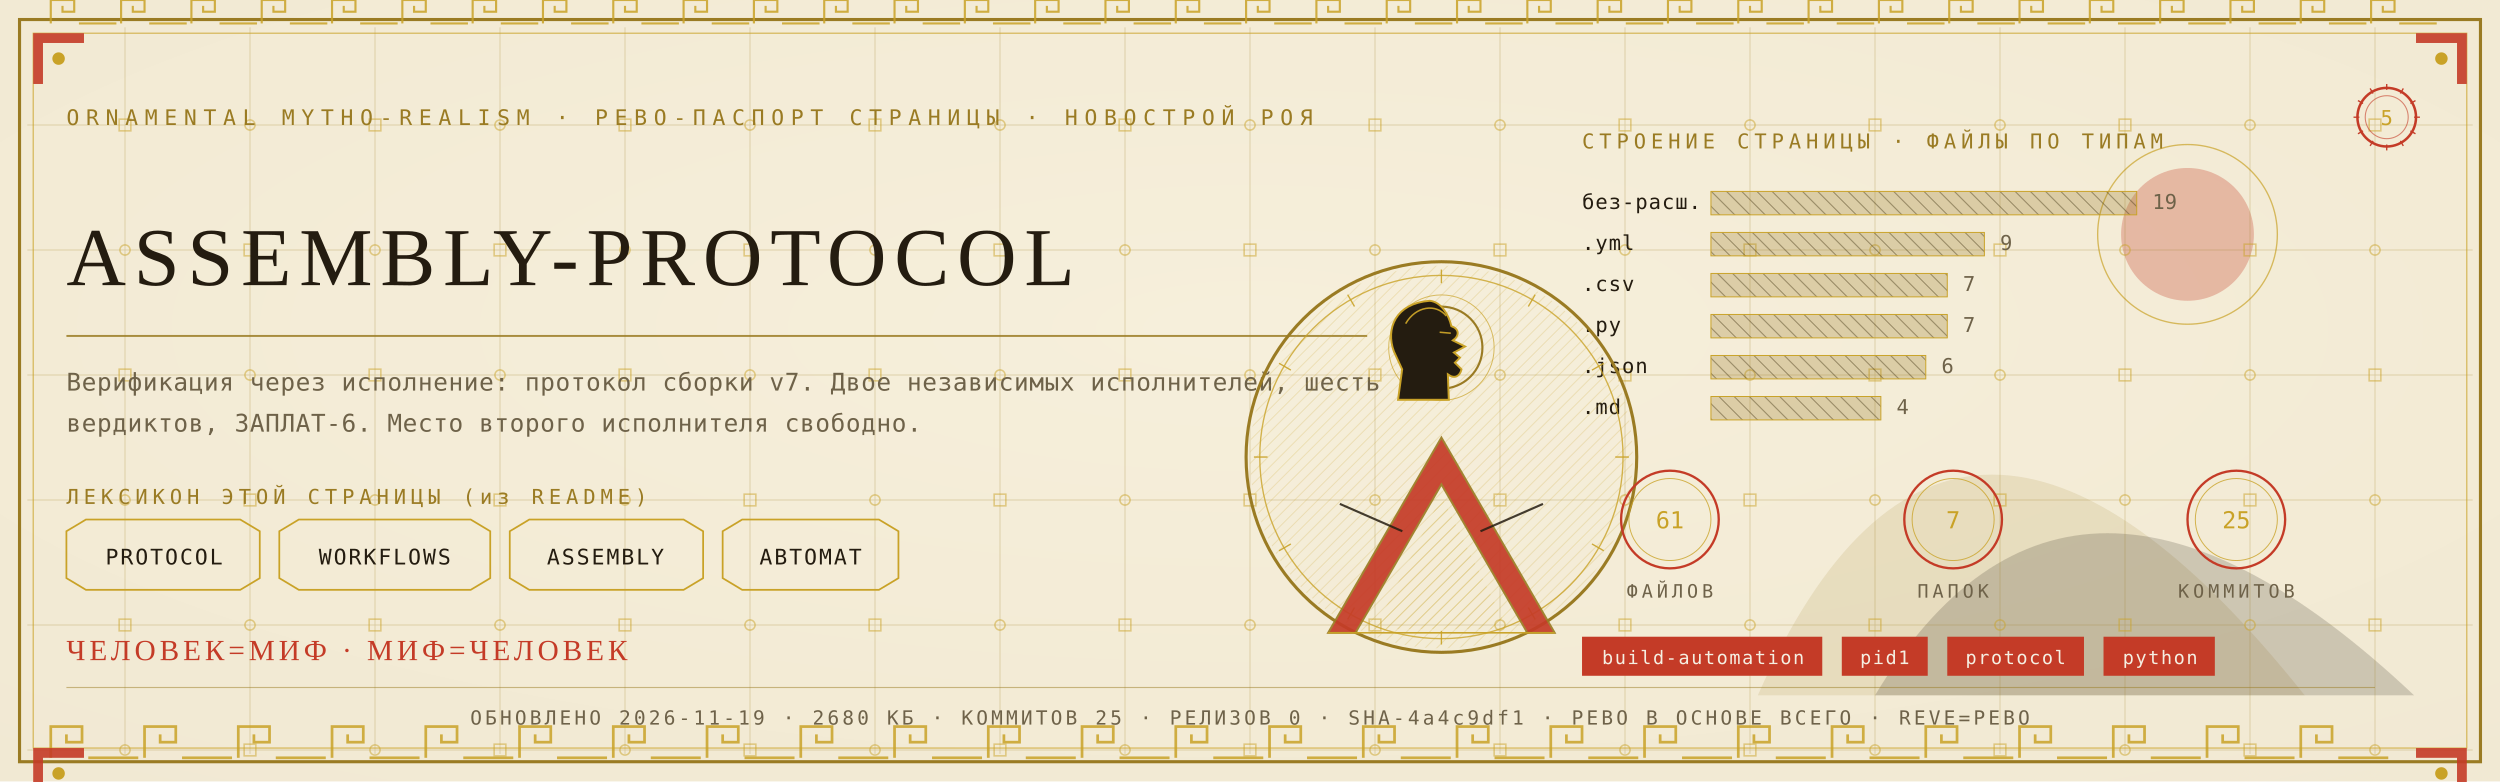
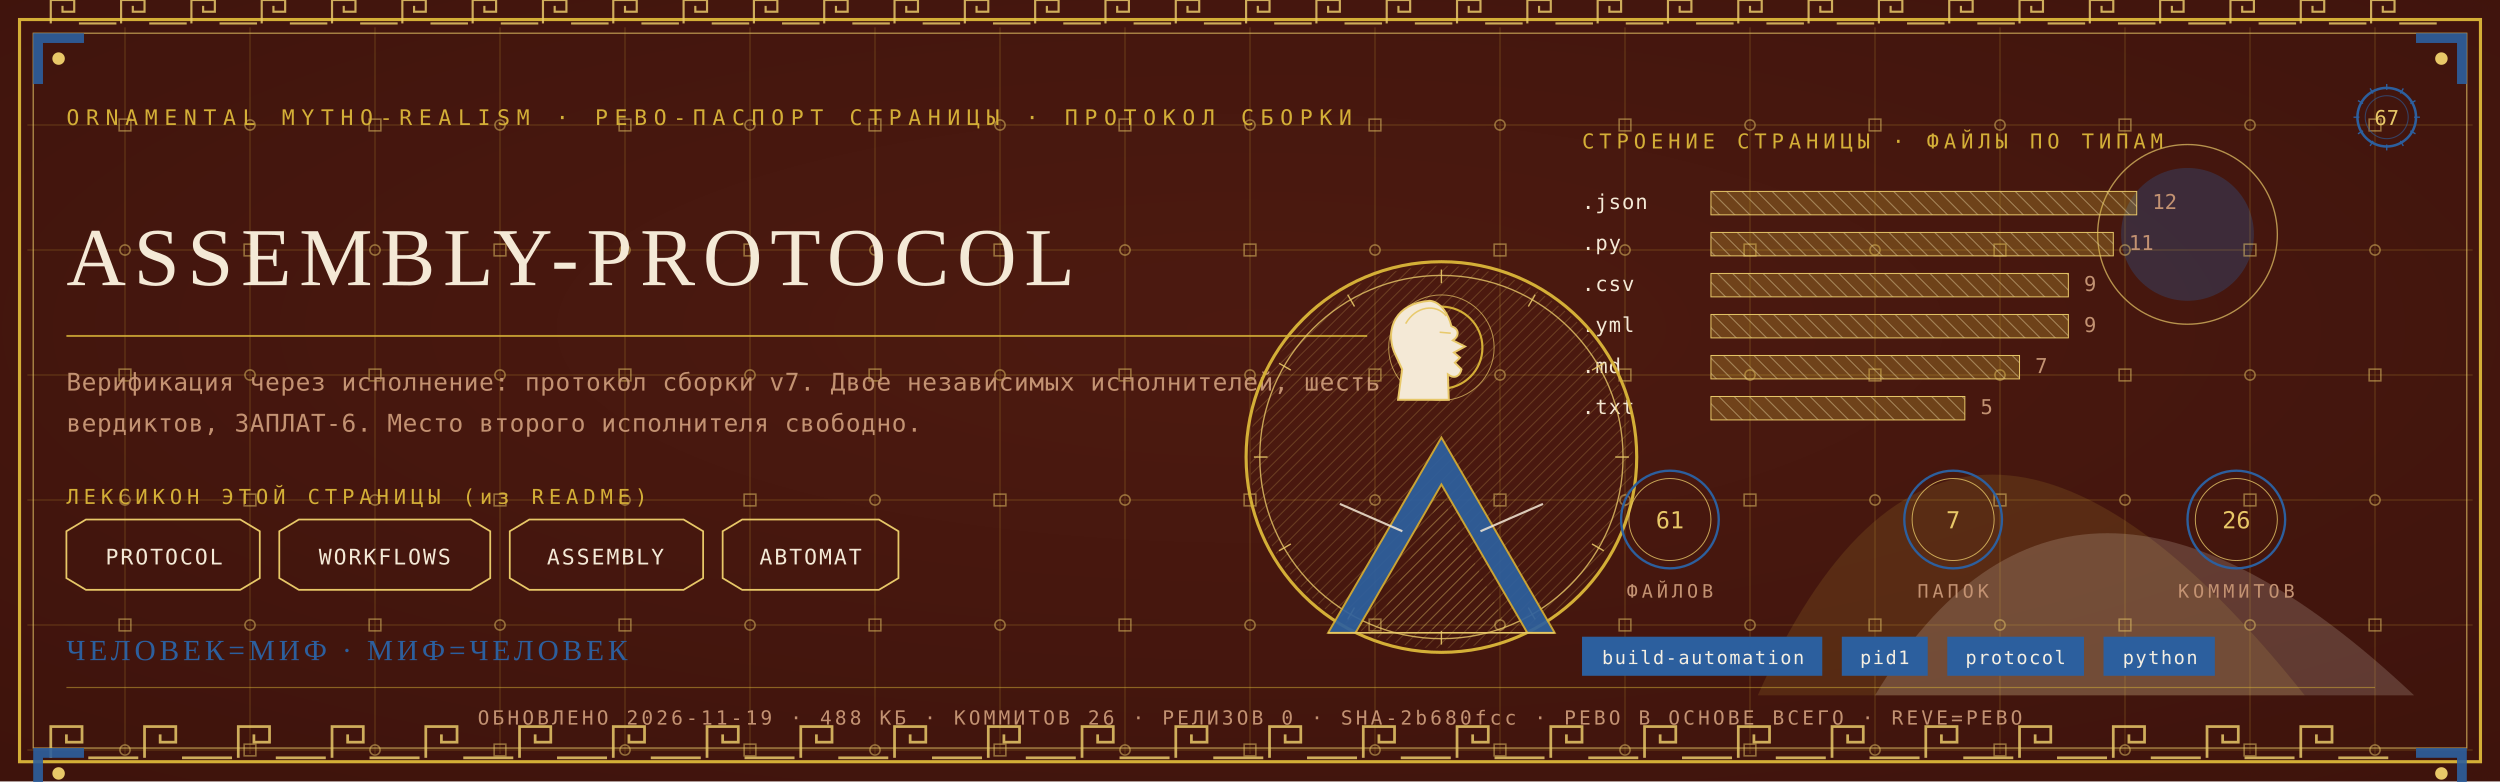
<svg xmlns="http://www.w3.org/2000/svg" viewBox="0 0 1280 400" width="1280" height="400">
  <defs>
-     <radialGradient id="rp5" cx="0.5" cy="0.42" r="1.1">
-       <stop offset="0" stop-color="#F6EFDC" />
-       <stop offset="1" stop-color="#EFE6CF" />
+     <radialGradient id="rp67" cx="0.5" cy="0.42" r="1.1">
+       <stop offset="0" stop-color="#4E1A10" />
+       <stop offset="1" stop-color="#38100A" />
    </radialGradient>
    <pattern id="hatchm" width="4.2" height="4.2" patternUnits="userSpaceOnUse" patternTransform="rotate(45)">
      <rect width="4.2" height="4.2" fill="none" />
-       <line x1="0" y1="0" x2="0" y2="4.2" stroke="#C9A227" stroke-width="0.5" />
+       <line x1="0" y1="0" x2="0" y2="4.2" stroke="#E8C868" stroke-width="0.5" />
    </pattern>
    <pattern id="hatchv" width="5.5" height="5.5" patternUnits="userSpaceOnUse" patternTransform="rotate(-45)">
      <rect width="5.5" height="5.5" fill="none" />
-       <line x1="0" y1="0" x2="0" y2="5.5" stroke="#241C10" stroke-width="0.5" />
+       <line x1="0" y1="0" x2="0" y2="5.5" stroke="#F4E9D6" stroke-width="0.5" />
    </pattern>
  </defs>
-   <rect width="1280" height="400" fill="#EFE6CF" />
-   <rect width="1280" height="400" fill="url(#rp5)" opacity="0.94" />
-   <path d="M 900 356 Q 1000 130 1180 356 Z" fill="#9A7B23" opacity="0.14" />
-   <path d="M 960 356 Q 1060 190 1236 356 Z" fill="#241C10" opacity="0.18" />
-   <circle cx="1120" cy="120" r="34" fill="#C43B27" opacity="0.30" />
-   <circle cx="1120" cy="120" r="46" fill="none" stroke="#C9A227" stroke-width="0.7" opacity="0.7" />
-   <g stroke="#9A7B23" stroke-width="0.45" opacity="0.30">
+   <rect width="1280" height="400" fill="#38100A" />
+   <rect width="1280" height="400" fill="url(#rp67)" opacity="0.94" />
+   <path d="M 900 356 Q 1000 130 1180 356 Z" fill="#D4AF37" opacity="0.14" />
+   <path d="M 960 356 Q 1060 190 1236 356 Z" fill="#F4E9D6" opacity="0.18" />
+   <circle cx="1120" cy="120" r="34" fill="#2C5F9E" opacity="0.30" />
+   <circle cx="1120" cy="120" r="46" fill="none" stroke="#E8C868" stroke-width="0.7" opacity="0.7" />
+   <g stroke="#D4AF37" stroke-width="0.45" opacity="0.30">
    <line x1="64" y1="14" x2="64" y2="386" />
    <line x1="128" y1="14" x2="128" y2="386" />
    <line x1="192" y1="14" x2="192" y2="386" />
    <line x1="256" y1="14" x2="256" y2="386" />
    <line x1="320" y1="14" x2="320" y2="386" />
    <line x1="384" y1="14" x2="384" y2="386" />
    <line x1="448" y1="14" x2="448" y2="386" />
    <line x1="512" y1="14" x2="512" y2="386" />
    <line x1="576" y1="14" x2="576" y2="386" />
    <line x1="640" y1="14" x2="640" y2="386" />
    <line x1="704" y1="14" x2="704" y2="386" />
    <line x1="768" y1="14" x2="768" y2="386" />
    <line x1="832" y1="14" x2="832" y2="386" />
    <line x1="896" y1="14" x2="896" y2="386" />
    <line x1="960" y1="14" x2="960" y2="386" />
    <line x1="1024" y1="14" x2="1024" y2="386" />
    <line x1="1088" y1="14" x2="1088" y2="386" />
    <line x1="1152" y1="14" x2="1152" y2="386" />
    <line x1="1216" y1="14" x2="1216" y2="386" />
    <line x1="14" y1="64" x2="1266" y2="64" />
    <line x1="14" y1="128" x2="1266" y2="128" />
    <line x1="14" y1="192" x2="1266" y2="192" />
    <line x1="14" y1="256" x2="1266" y2="256" />
    <line x1="14" y1="320" x2="1266" y2="320" />
    <line x1="14" y1="384" x2="1266" y2="384" />
  </g>
-   <g fill="none" stroke="#C9A227" stroke-width="0.8" opacity="0.5">
+   <g fill="none" stroke="#E8C868" stroke-width="0.8" opacity="0.5">
    <rect x="61" y="61" width="6" height="6" />
    <circle cx="64" cy="128" r="2.6" />
    <rect x="61" y="189" width="6" height="6" />
    <circle cx="64" cy="256" r="2.6" />
    <rect x="61" y="317" width="6" height="6" />
    <circle cx="64" cy="384" r="2.6" />
    <circle cx="128" cy="64" r="2.6" />
    <rect x="125" y="125" width="6" height="6" />
    <circle cx="128" cy="192" r="2.6" />
    <rect x="125" y="253" width="6" height="6" />
    <circle cx="128" cy="320" r="2.6" />
    <rect x="125" y="381" width="6" height="6" />
    <rect x="189" y="61" width="6" height="6" />
    <circle cx="192" cy="128" r="2.6" />
    <rect x="189" y="189" width="6" height="6" />
    <circle cx="192" cy="256" r="2.6" />
    <rect x="189" y="317" width="6" height="6" />
    <circle cx="192" cy="384" r="2.6" />
    <circle cx="256" cy="64" r="2.6" />
    <rect x="253" y="125" width="6" height="6" />
    <circle cx="256" cy="192" r="2.6" />
    <rect x="253" y="253" width="6" height="6" />
    <circle cx="256" cy="320" r="2.6" />
    <rect x="253" y="381" width="6" height="6" />
    <rect x="317" y="61" width="6" height="6" />
    <circle cx="320" cy="128" r="2.6" />
    <rect x="317" y="189" width="6" height="6" />
    <circle cx="320" cy="256" r="2.6" />
    <rect x="317" y="317" width="6" height="6" />
    <circle cx="320" cy="384" r="2.6" />
    <circle cx="384" cy="64" r="2.6" />
    <rect x="381" y="125" width="6" height="6" />
    <circle cx="384" cy="192" r="2.6" />
    <rect x="381" y="253" width="6" height="6" />
    <circle cx="384" cy="320" r="2.6" />
    <rect x="381" y="381" width="6" height="6" />
    <rect x="445" y="61" width="6" height="6" />
    <circle cx="448" cy="128" r="2.6" />
    <rect x="445" y="189" width="6" height="6" />
    <circle cx="448" cy="256" r="2.6" />
    <rect x="445" y="317" width="6" height="6" />
    <circle cx="448" cy="384" r="2.6" />
    <circle cx="512" cy="64" r="2.6" />
    <rect x="509" y="125" width="6" height="6" />
    <circle cx="512" cy="192" r="2.6" />
    <rect x="509" y="253" width="6" height="6" />
    <circle cx="512" cy="320" r="2.6" />
    <rect x="509" y="381" width="6" height="6" />
    <rect x="573" y="61" width="6" height="6" />
    <circle cx="576" cy="128" r="2.6" />
    <rect x="573" y="189" width="6" height="6" />
    <circle cx="576" cy="256" r="2.6" />
    <rect x="573" y="317" width="6" height="6" />
    <circle cx="576" cy="384" r="2.6" />
    <circle cx="640" cy="64" r="2.6" />
    <rect x="637" y="125" width="6" height="6" />
    <circle cx="640" cy="192" r="2.6" />
    <rect x="637" y="253" width="6" height="6" />
    <circle cx="640" cy="320" r="2.6" />
    <rect x="637" y="381" width="6" height="6" />
    <rect x="701" y="61" width="6" height="6" />
    <circle cx="704" cy="128" r="2.6" />
    <rect x="701" y="189" width="6" height="6" />
    <circle cx="704" cy="256" r="2.6" />
    <rect x="701" y="317" width="6" height="6" />
    <circle cx="704" cy="384" r="2.6" />
    <circle cx="768" cy="64" r="2.6" />
    <rect x="765" y="125" width="6" height="6" />
    <circle cx="768" cy="192" r="2.6" />
    <rect x="765" y="253" width="6" height="6" />
    <circle cx="768" cy="320" r="2.6" />
    <rect x="765" y="381" width="6" height="6" />
    <rect x="829" y="61" width="6" height="6" />
    <circle cx="832" cy="128" r="2.6" />
    <rect x="829" y="189" width="6" height="6" />
    <circle cx="832" cy="256" r="2.6" />
    <rect x="829" y="317" width="6" height="6" />
    <circle cx="832" cy="384" r="2.6" />
    <circle cx="896" cy="64" r="2.6" />
    <rect x="893" y="125" width="6" height="6" />
    <circle cx="896" cy="192" r="2.6" />
    <rect x="893" y="253" width="6" height="6" />
    <circle cx="896" cy="320" r="2.6" />
    <rect x="893" y="381" width="6" height="6" />
    <rect x="957" y="61" width="6" height="6" />
    <circle cx="960" cy="128" r="2.6" />
    <rect x="957" y="189" width="6" height="6" />
    <circle cx="960" cy="256" r="2.6" />
    <rect x="957" y="317" width="6" height="6" />
    <circle cx="960" cy="384" r="2.6" />
    <circle cx="1024" cy="64" r="2.6" />
    <rect x="1021" y="125" width="6" height="6" />
    <circle cx="1024" cy="192" r="2.6" />
    <rect x="1021" y="253" width="6" height="6" />
    <circle cx="1024" cy="320" r="2.6" />
    <rect x="1021" y="381" width="6" height="6" />
    <rect x="1085" y="61" width="6" height="6" />
    <circle cx="1088" cy="128" r="2.6" />
    <rect x="1085" y="189" width="6" height="6" />
    <circle cx="1088" cy="256" r="2.6" />
    <rect x="1085" y="317" width="6" height="6" />
    <circle cx="1088" cy="384" r="2.6" />
    <circle cx="1152" cy="64" r="2.6" />
    <rect x="1149" y="125" width="6" height="6" />
    <circle cx="1152" cy="192" r="2.6" />
    <rect x="1149" y="253" width="6" height="6" />
    <circle cx="1152" cy="320" r="2.6" />
    <rect x="1149" y="381" width="6" height="6" />
    <rect x="1213" y="61" width="6" height="6" />
    <circle cx="1216" cy="128" r="2.6" />
    <rect x="1213" y="189" width="6" height="6" />
    <circle cx="1216" cy="256" r="2.6" />
    <rect x="1213" y="317" width="6" height="6" />
    <circle cx="1216" cy="384" r="2.6" />
  </g>
-   <rect x="10" y="10" width="1260" height="380" fill="none" stroke="#9A7B23" stroke-width="1.6" />
-   <rect x="17" y="17" width="1246" height="366" fill="none" stroke="#C9A227" stroke-width="0.6" opacity="0.75" />
-   <g fill="none" stroke="#C9A227" stroke-width="1.4" opacity="0.85">
+   <rect x="10" y="10" width="1260" height="380" fill="none" stroke="#D4AF37" stroke-width="1.6" />
+   <rect x="17" y="17" width="1246" height="366" fill="none" stroke="#E8C868" stroke-width="0.6" opacity="0.75" />
+   <g fill="none" stroke="#E8C868" stroke-width="1.4" opacity="0.85">
    <path d="M 26 388 L 26 372 L 42 372 L 42 380.0 L 34.0 380.0 L 34.0 376.0" />
    <line x1="45.2" y1="388" x2="70.8" y2="388" />
    <path d="M 74 388 L 74 372 L 90 372 L 90 380.0 L 82.0 380.0 L 82.0 376.0" />
    <line x1="93.2" y1="388" x2="118.8" y2="388" />
    <path d="M 122 388 L 122 372 L 138 372 L 138 380.0 L 130.0 380.0 L 130.0 376.0" />
    <line x1="141.2" y1="388" x2="166.8" y2="388" />
    <path d="M 170 388 L 170 372 L 186 372 L 186 380.0 L 178.0 380.0 L 178.0 376.0" />
    <line x1="189.2" y1="388" x2="214.8" y2="388" />
    <path d="M 218 388 L 218 372 L 234 372 L 234 380.0 L 226.0 380.0 L 226.0 376.0" />
    <line x1="237.2" y1="388" x2="262.8" y2="388" />
    <path d="M 266 388 L 266 372 L 282 372 L 282 380.0 L 274.0 380.0 L 274.0 376.0" />
    <line x1="285.2" y1="388" x2="310.8" y2="388" />
    <path d="M 314 388 L 314 372 L 330 372 L 330 380.0 L 322.0 380.0 L 322.0 376.0" />
    <line x1="333.2" y1="388" x2="358.8" y2="388" />
    <path d="M 362 388 L 362 372 L 378 372 L 378 380.0 L 370.0 380.0 L 370.0 376.0" />
    <line x1="381.2" y1="388" x2="406.8" y2="388" />
    <path d="M 410 388 L 410 372 L 426 372 L 426 380.0 L 418.0 380.0 L 418.0 376.0" />
    <line x1="429.2" y1="388" x2="454.8" y2="388" />
    <path d="M 458 388 L 458 372 L 474 372 L 474 380.0 L 466.0 380.0 L 466.0 376.0" />
    <line x1="477.2" y1="388" x2="502.8" y2="388" />
    <path d="M 506 388 L 506 372 L 522 372 L 522 380.0 L 514.0 380.0 L 514.0 376.0" />
    <line x1="525.2" y1="388" x2="550.8" y2="388" />
    <path d="M 554 388 L 554 372 L 570 372 L 570 380.0 L 562.0 380.0 L 562.0 376.0" />
    <line x1="573.2" y1="388" x2="598.8" y2="388" />
    <path d="M 602 388 L 602 372 L 618 372 L 618 380.0 L 610.0 380.0 L 610.0 376.0" />
    <line x1="621.2" y1="388" x2="646.8" y2="388" />
    <path d="M 650 388 L 650 372 L 666 372 L 666 380.0 L 658.0 380.0 L 658.0 376.0" />
    <line x1="669.2" y1="388" x2="694.8" y2="388" />
    <path d="M 698 388 L 698 372 L 714 372 L 714 380.0 L 706.0 380.0 L 706.0 376.0" />
    <line x1="717.2" y1="388" x2="742.8" y2="388" />
    <path d="M 746 388 L 746 372 L 762 372 L 762 380.0 L 754.0 380.0 L 754.0 376.0" />
    <line x1="765.2" y1="388" x2="790.8" y2="388" />
    <path d="M 794 388 L 794 372 L 810 372 L 810 380.0 L 802.0 380.0 L 802.0 376.0" />
    <line x1="813.2" y1="388" x2="838.8" y2="388" />
    <path d="M 842 388 L 842 372 L 858 372 L 858 380.0 L 850.0 380.0 L 850.0 376.0" />
    <line x1="861.2" y1="388" x2="886.8" y2="388" />
    <path d="M 890 388 L 890 372 L 906 372 L 906 380.0 L 898.0 380.0 L 898.0 376.0" />
    <line x1="909.2" y1="388" x2="934.8" y2="388" />
    <path d="M 938 388 L 938 372 L 954 372 L 954 380.0 L 946.0 380.0 L 946.0 376.0" />
    <line x1="957.2" y1="388" x2="982.8" y2="388" />
    <path d="M 986 388 L 986 372 L 1002 372 L 1002 380.0 L 994.0 380.0 L 994.0 376.0" />
    <line x1="1005.2" y1="388" x2="1030.8" y2="388" />
    <path d="M 1034 388 L 1034 372 L 1050 372 L 1050 380.0 L 1042.0 380.0 L 1042.0 376.0" />
    <line x1="1053.2" y1="388" x2="1078.8" y2="388" />
    <path d="M 1082 388 L 1082 372 L 1098 372 L 1098 380.0 L 1090.0 380.0 L 1090.0 376.0" />
    <line x1="1101.2" y1="388" x2="1126.8" y2="388" />
    <path d="M 1130 388 L 1130 372 L 1146 372 L 1146 380.0 L 1138.0 380.0 L 1138.0 376.0" />
    <line x1="1149.2" y1="388" x2="1174.8" y2="388" />
    <path d="M 1178 388 L 1178 372 L 1194 372 L 1194 380.0 L 1186.0 380.0 L 1186.0 376.0" />
    <line x1="1197.2" y1="388" x2="1222.8" y2="388" />
  </g>
-   <g fill="none" stroke="#C9A227" stroke-width="1.1" opacity="0.85">
+   <g fill="none" stroke="#E8C868" stroke-width="1.1" opacity="0.85">
    <path d="M 26 12 L 26 0 L 38 0 L 38 6.0 L 32.0 6.0 L 32.0 3.0" />
    <line x1="40.4" y1="12" x2="59.6" y2="12" />
    <path d="M 62 12 L 62 0 L 74 0 L 74 6.0 L 68.0 6.0 L 68.0 3.0" />
    <line x1="76.4" y1="12" x2="95.6" y2="12" />
    <path d="M 98 12 L 98 0 L 110 0 L 110 6.0 L 104.0 6.0 L 104.0 3.0" />
    <line x1="112.4" y1="12" x2="131.6" y2="12" />
    <path d="M 134 12 L 134 0 L 146 0 L 146 6.0 L 140.0 6.0 L 140.0 3.0" />
    <line x1="148.4" y1="12" x2="167.6" y2="12" />
    <path d="M 170 12 L 170 0 L 182 0 L 182 6.0 L 176.0 6.0 L 176.0 3.0" />
    <line x1="184.4" y1="12" x2="203.6" y2="12" />
    <path d="M 206 12 L 206 0 L 218 0 L 218 6.0 L 212.0 6.0 L 212.0 3.0" />
    <line x1="220.4" y1="12" x2="239.6" y2="12" />
    <path d="M 242 12 L 242 0 L 254 0 L 254 6.0 L 248.0 6.0 L 248.0 3.0" />
    <line x1="256.4" y1="12" x2="275.6" y2="12" />
    <path d="M 278 12 L 278 0 L 290 0 L 290 6.0 L 284.0 6.0 L 284.0 3.0" />
    <line x1="292.4" y1="12" x2="311.6" y2="12" />
    <path d="M 314 12 L 314 0 L 326 0 L 326 6.0 L 320.0 6.0 L 320.0 3.0" />
    <line x1="328.4" y1="12" x2="347.6" y2="12" />
    <path d="M 350 12 L 350 0 L 362 0 L 362 6.0 L 356.0 6.0 L 356.0 3.0" />
    <line x1="364.4" y1="12" x2="383.6" y2="12" />
    <path d="M 386 12 L 386 0 L 398 0 L 398 6.0 L 392.0 6.0 L 392.0 3.0" />
    <line x1="400.4" y1="12" x2="419.6" y2="12" />
    <path d="M 422 12 L 422 0 L 434 0 L 434 6.0 L 428.0 6.0 L 428.0 3.0" />
    <line x1="436.4" y1="12" x2="455.6" y2="12" />
    <path d="M 458 12 L 458 0 L 470 0 L 470 6.0 L 464.0 6.0 L 464.0 3.0" />
    <line x1="472.4" y1="12" x2="491.6" y2="12" />
    <path d="M 494 12 L 494 0 L 506 0 L 506 6.0 L 500.0 6.0 L 500.0 3.0" />
    <line x1="508.4" y1="12" x2="527.6" y2="12" />
    <path d="M 530 12 L 530 0 L 542 0 L 542 6.0 L 536.0 6.0 L 536.0 3.0" />
    <line x1="544.4" y1="12" x2="563.6" y2="12" />
    <path d="M 566 12 L 566 0 L 578 0 L 578 6.0 L 572.0 6.0 L 572.0 3.0" />
    <line x1="580.4" y1="12" x2="599.6" y2="12" />
    <path d="M 602 12 L 602 0 L 614 0 L 614 6.0 L 608.0 6.0 L 608.0 3.0" />
    <line x1="616.4" y1="12" x2="635.6" y2="12" />
    <path d="M 638 12 L 638 0 L 650 0 L 650 6.0 L 644.0 6.0 L 644.0 3.0" />
    <line x1="652.4" y1="12" x2="671.6" y2="12" />
    <path d="M 674 12 L 674 0 L 686 0 L 686 6.0 L 680.0 6.0 L 680.0 3.0" />
    <line x1="688.4" y1="12" x2="707.6" y2="12" />
    <path d="M 710 12 L 710 0 L 722 0 L 722 6.0 L 716.0 6.0 L 716.0 3.0" />
    <line x1="724.4" y1="12" x2="743.6" y2="12" />
    <path d="M 746 12 L 746 0 L 758 0 L 758 6.0 L 752.0 6.0 L 752.0 3.0" />
    <line x1="760.4" y1="12" x2="779.6" y2="12" />
    <path d="M 782 12 L 782 0 L 794 0 L 794 6.0 L 788.0 6.0 L 788.0 3.0" />
    <line x1="796.4" y1="12" x2="815.6" y2="12" />
    <path d="M 818 12 L 818 0 L 830 0 L 830 6.0 L 824.0 6.0 L 824.0 3.0" />
    <line x1="832.4" y1="12" x2="851.6" y2="12" />
    <path d="M 854 12 L 854 0 L 866 0 L 866 6.0 L 860.0 6.0 L 860.0 3.0" />
    <line x1="868.4" y1="12" x2="887.6" y2="12" />
    <path d="M 890 12 L 890 0 L 902 0 L 902 6.0 L 896.0 6.0 L 896.0 3.0" />
    <line x1="904.4" y1="12" x2="923.6" y2="12" />
    <path d="M 926 12 L 926 0 L 938 0 L 938 6.0 L 932.0 6.0 L 932.0 3.0" />
    <line x1="940.4" y1="12" x2="959.6" y2="12" />
    <path d="M 962 12 L 962 0 L 974 0 L 974 6.0 L 968.0 6.0 L 968.0 3.0" />
    <line x1="976.4" y1="12" x2="995.6" y2="12" />
    <path d="M 998 12 L 998 0 L 1010 0 L 1010 6.0 L 1004.0 6.0 L 1004.0 3.0" />
    <line x1="1012.4" y1="12" x2="1031.6" y2="12" />
    <path d="M 1034 12 L 1034 0 L 1046 0 L 1046 6.0 L 1040.0 6.0 L 1040.0 3.0" />
    <line x1="1048.4" y1="12" x2="1067.6" y2="12" />
    <path d="M 1070 12 L 1070 0 L 1082 0 L 1082 6.0 L 1076.0 6.0 L 1076.0 3.0" />
    <line x1="1084.4" y1="12" x2="1103.6" y2="12" />
    <path d="M 1106 12 L 1106 0 L 1118 0 L 1118 6.0 L 1112.0 6.0 L 1112.0 3.0" />
    <line x1="1120.4" y1="12" x2="1139.6" y2="12" />
    <path d="M 1142 12 L 1142 0 L 1154 0 L 1154 6.0 L 1148.0 6.0 L 1148.0 3.0" />
    <line x1="1156.4" y1="12" x2="1175.6" y2="12" />
    <path d="M 1178 12 L 1178 0 L 1190 0 L 1190 6.0 L 1184.0 6.0 L 1184.0 3.0" />
    <line x1="1192.4" y1="12" x2="1211.6" y2="12" />
    <path d="M 1214 12 L 1214 0 L 1226 0 L 1226 6.0 L 1220.0 6.0 L 1220.0 3.0" />
    <line x1="1228.4" y1="12" x2="1247.6" y2="12" />
  </g>
  <g transform="translate(17,17) scale(1,1)">
-     <path d="M 0 0 L 26 0 L 26 5 L 5 5 L 5 26 L 0 26 Z" fill="#C43B27" opacity="0.9" />
-     <circle cx="13" cy="13" r="3.2" fill="#C9A227" />
+     <path d="M 0 0 L 26 0 L 26 5 L 5 5 L 5 26 L 0 26 Z" fill="#2C5F9E" opacity="0.9" />
+     <circle cx="13" cy="13" r="3.2" fill="#E8C868" />
  </g>
  <g transform="translate(1263,17) scale(-1,1)">
-     <path d="M 0 0 L 26 0 L 26 5 L 5 5 L 5 26 L 0 26 Z" fill="#C43B27" opacity="0.9" />
-     <circle cx="13" cy="13" r="3.2" fill="#C9A227" />
+     <path d="M 0 0 L 26 0 L 26 5 L 5 5 L 5 26 L 0 26 Z" fill="#2C5F9E" opacity="0.9" />
+     <circle cx="13" cy="13" r="3.2" fill="#E8C868" />
  </g>
  <g transform="translate(17,383) scale(1,1)">
-     <path d="M 0 0 L 26 0 L 26 5 L 5 5 L 5 26 L 0 26 Z" fill="#C43B27" opacity="0.9" />
-     <circle cx="13" cy="13" r="3.2" fill="#C9A227" />
+     <path d="M 0 0 L 26 0 L 26 5 L 5 5 L 5 26 L 0 26 Z" fill="#2C5F9E" opacity="0.9" />
+     <circle cx="13" cy="13" r="3.2" fill="#E8C868" />
  </g>
  <g transform="translate(1263,383) scale(-1,1)">
-     <path d="M 0 0 L 26 0 L 26 5 L 5 5 L 5 26 L 0 26 Z" fill="#C43B27" opacity="0.9" />
-     <circle cx="13" cy="13" r="3.2" fill="#C9A227" />
-   </g>
-   <text x="34" y="64" font-family="'Cascadia Mono', ui-monospace, Consolas, monospace" font-size="11" fill="#9A7B23" letter-spacing="3.4">ORNAMENTAL MYTHO-REALISM · РЕВО-ПАСПОРТ СТРАНИЦЫ · НОВОСТРОЙ РОЯ</text>
+     <path d="M 0 0 L 26 0 L 26 5 L 5 5 L 5 26 L 0 26 Z" fill="#2C5F9E" opacity="0.9" />
+     <circle cx="13" cy="13" r="3.2" fill="#E8C868" />
+   </g>
+   <text x="34" y="64" font-family="'Cascadia Mono', ui-monospace, Consolas, monospace" font-size="11" fill="#D4AF37" letter-spacing="3.4">ORNAMENTAL MYTHO-REALISM · РЕВО-ПАСПОРТ СТРАНИЦЫ · ПРОТОКОЛ СБОРКИ</text>
  <g transform="translate(1222,60)">
-     <circle r="15" fill="none" stroke="#C43B27" stroke-width="1.3" />
-     <circle r="11" fill="none" stroke="#C43B27" stroke-width="0.55" opacity="0.6" />
-     <text y="4" text-anchor="middle" font-family="'Cascadia Mono', ui-monospace, Consolas, monospace" font-size="10.5" fill="#C9A227">5</text>
-     <g stroke="#C43B27" stroke-width="0.7">
+     <circle r="15" fill="none" stroke="#2C5F9E" stroke-width="1.3" />
+     <circle r="11" fill="none" stroke="#2C5F9E" stroke-width="0.55" opacity="0.6" />
+     <text y="4" text-anchor="middle" font-family="'Cascadia Mono', ui-monospace, Consolas, monospace" font-size="10.5" fill="#E8C868">67</text>
+     <g stroke="#2C5F9E" stroke-width="0.7">
      <line x1="0" y1="-17" x2="0" y2="-14" transform="rotate(0)" />
      <line x1="0" y1="-17" x2="0" y2="-14" transform="rotate(30)" />
      <line x1="0" y1="-17" x2="0" y2="-14" transform="rotate(60)" />
      <line x1="0" y1="-17" x2="0" y2="-14" transform="rotate(90)" />
      <line x1="0" y1="-17" x2="0" y2="-14" transform="rotate(120)" />
      <line x1="0" y1="-17" x2="0" y2="-14" transform="rotate(150)" />
      <line x1="0" y1="-17" x2="0" y2="-14" transform="rotate(180)" />
      <line x1="0" y1="-17" x2="0" y2="-14" transform="rotate(210)" />
      <line x1="0" y1="-17" x2="0" y2="-14" transform="rotate(240)" />
      <line x1="0" y1="-17" x2="0" y2="-14" transform="rotate(270)" />
      <line x1="0" y1="-17" x2="0" y2="-14" transform="rotate(300)" />
      <line x1="0" y1="-17" x2="0" y2="-14" transform="rotate(330)" />
    </g>
  </g>
-   <text x="34" y="146" font-family="Georgia, 'Times New Roman', serif" font-size="42.2" fill="#241C10" letter-spacing="4">ASSEMBLY-PROTOCOL</text>
-   <line x1="34" y1="172" x2="700" y2="172" stroke="#9A7B23" stroke-width="1" opacity="0.85" />
-   <text x="34" y="200" font-family="'Cascadia Mono', ui-monospace, Consolas, monospace" font-size="12.5" fill="#6E6249" letter-spacing="0.3">Верификация через исполнение: протокол сборки v7. Двое независимых исполнителей, шесть</text>
-   <text x="34" y="221" font-family="'Cascadia Mono', ui-monospace, Consolas, monospace" font-size="12.5" fill="#6E6249" letter-spacing="0.3">вердиктов, ЗАПЛАТ-6. Место второго исполнителя свободно.</text>
-   <text x="34" y="258" font-family="'Cascadia Mono', ui-monospace, Consolas, monospace" font-size="10.5" fill="#9A7B23" letter-spacing="2.5">ЛЕКСИКОН ЭТОЙ СТРАНИЦЫ (из README)</text>
-   <path d="M 34 272 L 44 266 L 123 266 L 133 272 L 133 296 L 123 302 L 44 302 L 34 296 Z" fill="none" stroke="#C9A227" stroke-width="0.9" />
-   <text x="84" y="289" text-anchor="middle" font-family="'Cascadia Mono', ui-monospace, Consolas, monospace" font-size="11" fill="#241C10" letter-spacing="1">PROTOCOL</text>
-   <path d="M 143 272 L 153 266 L 241 266 L 251 272 L 251 296 L 241 302 L 153 302 L 143 296 Z" fill="none" stroke="#C9A227" stroke-width="0.9" />
-   <text x="197" y="289" text-anchor="middle" font-family="'Cascadia Mono', ui-monospace, Consolas, monospace" font-size="11" fill="#241C10" letter-spacing="1">WORKFLOWS</text>
-   <path d="M 261 272 L 271 266 L 350 266 L 360 272 L 360 296 L 350 302 L 271 302 L 261 296 Z" fill="none" stroke="#C9A227" stroke-width="0.9" />
-   <text x="310" y="289" text-anchor="middle" font-family="'Cascadia Mono', ui-monospace, Consolas, monospace" font-size="11" fill="#241C10" letter-spacing="1">ASSEMBLY</text>
-   <path d="M 370 272 L 380 266 L 450 266 L 460 272 L 460 296 L 450 302 L 380 302 L 370 296 Z" fill="none" stroke="#C9A227" stroke-width="0.9" />
-   <text x="415" y="289" text-anchor="middle" font-family="'Cascadia Mono', ui-monospace, Consolas, monospace" font-size="11" fill="#241C10" letter-spacing="1">АВТОМАТ</text>
-   <text x="810" y="76" font-family="'Cascadia Mono', ui-monospace, Consolas, monospace" font-size="10.5" fill="#9A7B23" letter-spacing="2.5">СТРОЕНИЕ СТРАНИЦЫ · ФАЙЛЫ ПО ТИПАМ</text>
-   <text x="810" y="107" font-family="'Cascadia Mono', ui-monospace, Consolas, monospace" font-size="10.5" fill="#241C10" letter-spacing="0.5">без-расш.</text>
+   <text x="34" y="146" font-family="Georgia, 'Times New Roman', serif" font-size="42.2" fill="#F4E9D6" letter-spacing="4">ASSEMBLY-PROTOCOL</text>
+   <line x1="34" y1="172" x2="700" y2="172" stroke="#D4AF37" stroke-width="1" opacity="0.85" />
+   <text x="34" y="200" font-family="'Cascadia Mono', ui-monospace, Consolas, monospace" font-size="12.5" fill="#C39272" letter-spacing="0.3">Верификация через исполнение: протокол сборки v7. Двое независимых исполнителей, шесть</text>
+   <text x="34" y="221" font-family="'Cascadia Mono', ui-monospace, Consolas, monospace" font-size="12.5" fill="#C39272" letter-spacing="0.3">вердиктов, ЗАПЛАТ-6. Место второго исполнителя свободно.</text>
+   <text x="34" y="258" font-family="'Cascadia Mono', ui-monospace, Consolas, monospace" font-size="10.5" fill="#D4AF37" letter-spacing="2.5">ЛЕКСИКОН ЭТОЙ СТРАНИЦЫ (из README)</text>
+   <path d="M 34 272 L 44 266 L 123 266 L 133 272 L 133 296 L 123 302 L 44 302 L 34 296 Z" fill="none" stroke="#E8C868" stroke-width="0.9" />
+   <text x="84" y="289" text-anchor="middle" font-family="'Cascadia Mono', ui-monospace, Consolas, monospace" font-size="11" fill="#F4E9D6" letter-spacing="1">PROTOCOL</text>
+   <path d="M 143 272 L 153 266 L 241 266 L 251 272 L 251 296 L 241 302 L 153 302 L 143 296 Z" fill="none" stroke="#E8C868" stroke-width="0.9" />
+   <text x="197" y="289" text-anchor="middle" font-family="'Cascadia Mono', ui-monospace, Consolas, monospace" font-size="11" fill="#F4E9D6" letter-spacing="1">WORKFLOWS</text>
+   <path d="M 261 272 L 271 266 L 350 266 L 360 272 L 360 296 L 350 302 L 271 302 L 261 296 Z" fill="none" stroke="#E8C868" stroke-width="0.9" />
+   <text x="310" y="289" text-anchor="middle" font-family="'Cascadia Mono', ui-monospace, Consolas, monospace" font-size="11" fill="#F4E9D6" letter-spacing="1">ASSEMBLY</text>
+   <path d="M 370 272 L 380 266 L 450 266 L 460 272 L 460 296 L 450 302 L 380 302 L 370 296 Z" fill="none" stroke="#E8C868" stroke-width="0.9" />
+   <text x="415" y="289" text-anchor="middle" font-family="'Cascadia Mono', ui-monospace, Consolas, monospace" font-size="11" fill="#F4E9D6" letter-spacing="1">АВТОМАТ</text>
+   <text x="810" y="76" font-family="'Cascadia Mono', ui-monospace, Consolas, monospace" font-size="10.5" fill="#D4AF37" letter-spacing="2.5">СТРОЕНИЕ СТРАНИЦЫ · ФАЙЛЫ ПО ТИПАМ</text>
+   <text x="810" y="107" font-family="'Cascadia Mono', ui-monospace, Consolas, monospace" font-size="10.5" fill="#F4E9D6" letter-spacing="0.5">.json</text>
  <rect x="876" y="98" width="218" height="12" fill="url(#hatchv)" opacity="0.9" />
-   <rect x="876" y="98" width="218" height="12" fill="#9A7B23" opacity="0.28" />
-   <rect x="876" y="98" width="218" height="12" fill="none" stroke="#C9A227" stroke-width="0.5" />
-   <text x="1102" y="107" font-family="'Cascadia Mono', ui-monospace, Consolas, monospace" font-size="10.5" fill="#6E6249">19</text>
-   <text x="810" y="128" font-family="'Cascadia Mono', ui-monospace, Consolas, monospace" font-size="10.5" fill="#241C10" letter-spacing="0.5">.yml</text>
-   <rect x="876" y="119" width="140" height="12" fill="url(#hatchv)" opacity="0.9" />
-   <rect x="876" y="119" width="140" height="12" fill="#9A7B23" opacity="0.28" />
-   <rect x="876" y="119" width="140" height="12" fill="none" stroke="#C9A227" stroke-width="0.5" />
-   <text x="1024" y="128" font-family="'Cascadia Mono', ui-monospace, Consolas, monospace" font-size="10.5" fill="#6E6249">9</text>
-   <text x="810" y="149" font-family="'Cascadia Mono', ui-monospace, Consolas, monospace" font-size="10.5" fill="#241C10" letter-spacing="0.5">.csv</text>
-   <rect x="876" y="140" width="121" height="12" fill="url(#hatchv)" opacity="0.9" />
-   <rect x="876" y="140" width="121" height="12" fill="#9A7B23" opacity="0.28" />
-   <rect x="876" y="140" width="121" height="12" fill="none" stroke="#C9A227" stroke-width="0.5" />
-   <text x="1005" y="149" font-family="'Cascadia Mono', ui-monospace, Consolas, monospace" font-size="10.5" fill="#6E6249">7</text>
-   <text x="810" y="170" font-family="'Cascadia Mono', ui-monospace, Consolas, monospace" font-size="10.5" fill="#241C10" letter-spacing="0.5">.py</text>
-   <rect x="876" y="161" width="121" height="12" fill="url(#hatchv)" opacity="0.9" />
-   <rect x="876" y="161" width="121" height="12" fill="#9A7B23" opacity="0.28" />
-   <rect x="876" y="161" width="121" height="12" fill="none" stroke="#C9A227" stroke-width="0.5" />
-   <text x="1005" y="170" font-family="'Cascadia Mono', ui-monospace, Consolas, monospace" font-size="10.5" fill="#6E6249">7</text>
-   <text x="810" y="191" font-family="'Cascadia Mono', ui-monospace, Consolas, monospace" font-size="10.5" fill="#241C10" letter-spacing="0.5">.json</text>
-   <rect x="876" y="182" width="110" height="12" fill="url(#hatchv)" opacity="0.9" />
-   <rect x="876" y="182" width="110" height="12" fill="#9A7B23" opacity="0.28" />
-   <rect x="876" y="182" width="110" height="12" fill="none" stroke="#C9A227" stroke-width="0.5" />
-   <text x="994" y="191" font-family="'Cascadia Mono', ui-monospace, Consolas, monospace" font-size="10.5" fill="#6E6249">6</text>
-   <text x="810" y="212" font-family="'Cascadia Mono', ui-monospace, Consolas, monospace" font-size="10.5" fill="#241C10" letter-spacing="0.5">.md</text>
-   <rect x="876" y="203" width="87" height="12" fill="url(#hatchv)" opacity="0.9" />
-   <rect x="876" y="203" width="87" height="12" fill="#9A7B23" opacity="0.28" />
-   <rect x="876" y="203" width="87" height="12" fill="none" stroke="#C9A227" stroke-width="0.5" />
-   <text x="971" y="212" font-family="'Cascadia Mono', ui-monospace, Consolas, monospace" font-size="10.5" fill="#6E6249">4</text>
+   <rect x="876" y="98" width="218" height="12" fill="#D4AF37" opacity="0.28" />
+   <rect x="876" y="98" width="218" height="12" fill="none" stroke="#E8C868" stroke-width="0.5" />
+   <text x="1102" y="107" font-family="'Cascadia Mono', ui-monospace, Consolas, monospace" font-size="10.5" fill="#C39272">12</text>
+   <text x="810" y="128" font-family="'Cascadia Mono', ui-monospace, Consolas, monospace" font-size="10.5" fill="#F4E9D6" letter-spacing="0.5">.py</text>
+   <rect x="876" y="119" width="206" height="12" fill="url(#hatchv)" opacity="0.9" />
+   <rect x="876" y="119" width="206" height="12" fill="#D4AF37" opacity="0.28" />
+   <rect x="876" y="119" width="206" height="12" fill="none" stroke="#E8C868" stroke-width="0.5" />
+   <text x="1090" y="128" font-family="'Cascadia Mono', ui-monospace, Consolas, monospace" font-size="10.5" fill="#C39272">11</text>
+   <text x="810" y="149" font-family="'Cascadia Mono', ui-monospace, Consolas, monospace" font-size="10.5" fill="#F4E9D6" letter-spacing="0.5">.csv</text>
+   <rect x="876" y="140" width="183" height="12" fill="url(#hatchv)" opacity="0.9" />
+   <rect x="876" y="140" width="183" height="12" fill="#D4AF37" opacity="0.28" />
+   <rect x="876" y="140" width="183" height="12" fill="none" stroke="#E8C868" stroke-width="0.5" />
+   <text x="1067" y="149" font-family="'Cascadia Mono', ui-monospace, Consolas, monospace" font-size="10.5" fill="#C39272">9</text>
+   <text x="810" y="170" font-family="'Cascadia Mono', ui-monospace, Consolas, monospace" font-size="10.5" fill="#F4E9D6" letter-spacing="0.5">.yml</text>
+   <rect x="876" y="161" width="183" height="12" fill="url(#hatchv)" opacity="0.9" />
+   <rect x="876" y="161" width="183" height="12" fill="#D4AF37" opacity="0.28" />
+   <rect x="876" y="161" width="183" height="12" fill="none" stroke="#E8C868" stroke-width="0.5" />
+   <text x="1067" y="170" font-family="'Cascadia Mono', ui-monospace, Consolas, monospace" font-size="10.5" fill="#C39272">9</text>
+   <text x="810" y="191" font-family="'Cascadia Mono', ui-monospace, Consolas, monospace" font-size="10.5" fill="#F4E9D6" letter-spacing="0.5">.md</text>
+   <rect x="876" y="182" width="158" height="12" fill="url(#hatchv)" opacity="0.9" />
+   <rect x="876" y="182" width="158" height="12" fill="#D4AF37" opacity="0.28" />
+   <rect x="876" y="182" width="158" height="12" fill="none" stroke="#E8C868" stroke-width="0.5" />
+   <text x="1042" y="191" font-family="'Cascadia Mono', ui-monospace, Consolas, monospace" font-size="10.5" fill="#C39272">7</text>
+   <text x="810" y="212" font-family="'Cascadia Mono', ui-monospace, Consolas, monospace" font-size="10.5" fill="#F4E9D6" letter-spacing="0.5">.txt</text>
+   <rect x="876" y="203" width="130" height="12" fill="url(#hatchv)" opacity="0.9" />
+   <rect x="876" y="203" width="130" height="12" fill="#D4AF37" opacity="0.28" />
+   <rect x="876" y="203" width="130" height="12" fill="none" stroke="#E8C868" stroke-width="0.5" />
+   <text x="1014" y="212" font-family="'Cascadia Mono', ui-monospace, Consolas, monospace" font-size="10.5" fill="#C39272">5</text>
  <g transform="translate(738,234)">
-     <circle r="100" fill="none" stroke="#9A7B23" stroke-width="1.6" />
-     <circle r="93" fill="none" stroke="#C9A227" stroke-width="0.7" opacity="0.8" />
+     <circle r="100" fill="none" stroke="#D4AF37" stroke-width="1.6" />
+     <circle r="93" fill="none" stroke="#E8C868" stroke-width="0.7" opacity="0.8" />
    <circle r="98" fill="url(#hatchm)" opacity="0.4" />
-     <g stroke="#C9A227" stroke-width="0.7" opacity="0.9">
+     <g stroke="#E8C868" stroke-width="0.7" opacity="0.9">
      <line x1="0" y1="-96" x2="0" y2="-89" transform="rotate(0)" />
      <line x1="0" y1="-96" x2="0" y2="-89" transform="rotate(30)" />
      <line x1="0" y1="-96" x2="0" y2="-89" transform="rotate(60)" />
      <line x1="0" y1="-96" x2="0" y2="-89" transform="rotate(90)" />
      <line x1="0" y1="-96" x2="0" y2="-89" transform="rotate(120)" />
      <line x1="0" y1="-96" x2="0" y2="-89" transform="rotate(150)" />
      <line x1="0" y1="-96" x2="0" y2="-89" transform="rotate(180)" />
      <line x1="0" y1="-96" x2="0" y2="-89" transform="rotate(210)" />
      <line x1="0" y1="-96" x2="0" y2="-89" transform="rotate(240)" />
      <line x1="0" y1="-96" x2="0" y2="-89" transform="rotate(270)" />
      <line x1="0" y1="-96" x2="0" y2="-89" transform="rotate(300)" />
      <line x1="0" y1="-96" x2="0" y2="-89" transform="rotate(330)" />
    </g>
-     <circle cy="-56" r="21" fill="none" stroke="#9A7B23" stroke-width="1.1" />
-     <circle cy="-56" r="27" fill="none" stroke="#C9A227" stroke-width="0.5" opacity="0.7" />
-     <path d="M -6.0 -80.0 C -23.5 -78.7 -28.7 -65.7 -24.3 -54.0 L -20.1 -44.9 L -22.2 -29.3 L 3.8 -29.3 L 3.3 -42.3 C 6.9 -39.7 9.5 -41.5 10.3 -44.9 L 6.9 -48.3 L 9.5 -50.9 L 6.4 -53.5 L 12.1 -56.6 L 5.9 -59.7 C 9.5 -62.3 9.0 -65.7 5.1 -67.0 C 3.8 -72.7 -0.1 -79.5 -6.0 -80.0 Z" fill="#241C10" stroke="#C9A227" stroke-width="1.0" />
-     <g fill="none" stroke="#C9A227" stroke-width="0.8" opacity="0.95">
+     <circle cy="-56" r="21" fill="none" stroke="#D4AF37" stroke-width="1.1" />
+     <circle cy="-56" r="27" fill="none" stroke="#E8C868" stroke-width="0.5" opacity="0.7" />
+     <path d="M -6.0 -80.0 C -23.5 -78.7 -28.7 -65.7 -24.3 -54.0 L -20.1 -44.9 L -22.2 -29.3 L 3.8 -29.3 L 3.3 -42.3 C 6.9 -39.7 9.5 -41.5 10.3 -44.9 L 6.9 -48.3 L 9.5 -50.9 L 6.4 -53.5 L 12.1 -56.6 L 5.9 -59.7 C 9.5 -62.3 9.0 -65.7 5.1 -67.0 C 3.8 -72.7 -0.1 -79.5 -6.0 -80.0 Z" fill="#F4E9D6" stroke="#E8C868" stroke-width="1.0" />
+     <g fill="none" stroke="#E8C868" stroke-width="0.8" opacity="0.95">
      <path d="M -18.3 -68.3 C -13.1 -77.4 -2.7 -78.7 2.5 -72.2" />
      <path d="M -0.9 -63.9 L 4.8 -63.4" />
    </g>
-     <path d="M -58.0 90.0 L 0 -10.0 L 58.0 90.0 L 44.0 90.0 L 0 14.0 L -44.0 90.0 Z" fill="#C43B27" opacity="0.92" stroke="#9A7B23" stroke-width="1.0" />
+     <path d="M -58.0 90.0 L 0 -10.0 L 58.0 90.0 L 44.0 90.0 L 0 14.0 L -44.0 90.0 Z" fill="#2C5F9E" opacity="0.92" stroke="#D4AF37" stroke-width="1.0" />
    <path d="M -34.0 88.0 L 0 20.0 L 34.0 88.0" fill="url(#hatchm)" opacity="0.5" stroke="none" />
-     <path d="M -58.0 90.0 L 58.0 90.0" fill="none" stroke="#C9A227" stroke-width="0.8" />
-     <path d="M -52.0 24.0 L -20.0 38.0" fill="none" stroke="#241C10" stroke-width="1.1" opacity="0.85" />
-     <path d="M 52.0 24.0 L 20.0 38.0" fill="none" stroke="#241C10" stroke-width="1.1" opacity="0.85" />
+     <path d="M -58.0 90.0 L 58.0 90.0" fill="none" stroke="#E8C868" stroke-width="0.8" />
+     <path d="M -52.0 24.0 L -20.0 38.0" fill="none" stroke="#F4E9D6" stroke-width="1.1" opacity="0.85" />
+     <path d="M 52.0 24.0 L 20.0 38.0" fill="none" stroke="#F4E9D6" stroke-width="1.1" opacity="0.85" />
  </g>
  <g transform="translate(855,266)">
-     <circle r="25" fill="none" stroke="#C43B27" stroke-width="1.2" />
-     <circle r="21" fill="none" stroke="#C9A227" stroke-width="0.5" opacity="0.8" />
-     <text y="4.5" text-anchor="middle" font-family="'Cascadia Mono', ui-monospace, Consolas, monospace" font-size="12" fill="#C9A227">61</text>
-     <text y="40" text-anchor="middle" font-family="'Cascadia Mono', ui-monospace, Consolas, monospace" font-size="9.5" fill="#6E6249" letter-spacing="2">ФАЙЛОВ</text>
+     <circle r="25" fill="none" stroke="#2C5F9E" stroke-width="1.2" />
+     <circle r="21" fill="none" stroke="#E8C868" stroke-width="0.5" opacity="0.8" />
+     <text y="4.5" text-anchor="middle" font-family="'Cascadia Mono', ui-monospace, Consolas, monospace" font-size="12" fill="#E8C868">61</text>
+     <text y="40" text-anchor="middle" font-family="'Cascadia Mono', ui-monospace, Consolas, monospace" font-size="9.5" fill="#C39272" letter-spacing="2">ФАЙЛОВ</text>
  </g>
  <g transform="translate(1000,266)">
-     <circle r="25" fill="none" stroke="#C43B27" stroke-width="1.2" />
-     <circle r="21" fill="none" stroke="#C9A227" stroke-width="0.5" opacity="0.8" />
-     <text y="4.5" text-anchor="middle" font-family="'Cascadia Mono', ui-monospace, Consolas, monospace" font-size="12" fill="#C9A227">7</text>
-     <text y="40" text-anchor="middle" font-family="'Cascadia Mono', ui-monospace, Consolas, monospace" font-size="9.5" fill="#6E6249" letter-spacing="2">ПАПОК</text>
+     <circle r="25" fill="none" stroke="#2C5F9E" stroke-width="1.2" />
+     <circle r="21" fill="none" stroke="#E8C868" stroke-width="0.5" opacity="0.8" />
+     <text y="4.5" text-anchor="middle" font-family="'Cascadia Mono', ui-monospace, Consolas, monospace" font-size="12" fill="#E8C868">7</text>
+     <text y="40" text-anchor="middle" font-family="'Cascadia Mono', ui-monospace, Consolas, monospace" font-size="9.5" fill="#C39272" letter-spacing="2">ПАПОК</text>
  </g>
  <g transform="translate(1145,266)">
-     <circle r="25" fill="none" stroke="#C43B27" stroke-width="1.2" />
-     <circle r="21" fill="none" stroke="#C9A227" stroke-width="0.5" opacity="0.8" />
-     <text y="4.5" text-anchor="middle" font-family="'Cascadia Mono', ui-monospace, Consolas, monospace" font-size="12" fill="#C9A227">25</text>
-     <text y="40" text-anchor="middle" font-family="'Cascadia Mono', ui-monospace, Consolas, monospace" font-size="9.5" fill="#6E6249" letter-spacing="2">КОММИТОВ</text>
-   </g>
-   <rect x="810" y="326" rx="0" width="123" height="20" fill="#C43B27" />
+     <circle r="25" fill="none" stroke="#2C5F9E" stroke-width="1.2" />
+     <circle r="21" fill="none" stroke="#E8C868" stroke-width="0.5" opacity="0.8" />
+     <text y="4.5" text-anchor="middle" font-family="'Cascadia Mono', ui-monospace, Consolas, monospace" font-size="12" fill="#E8C868">26</text>
+     <text y="40" text-anchor="middle" font-family="'Cascadia Mono', ui-monospace, Consolas, monospace" font-size="9.5" fill="#C39272" letter-spacing="2">КОММИТОВ</text>
+   </g>
+   <rect x="810" y="326" rx="0" width="123" height="20" fill="#2C5F9E" />
  <text x="872" y="340" text-anchor="middle" font-family="'Cascadia Mono', ui-monospace, Consolas, monospace" font-size="9.5" fill="#F5EFE2" letter-spacing="0.8">build-automation</text>
-   <rect x="943" y="326" rx="0" width="44" height="20" fill="#C43B27" />
+   <rect x="943" y="326" rx="0" width="44" height="20" fill="#2C5F9E" />
  <text x="965" y="340" text-anchor="middle" font-family="'Cascadia Mono', ui-monospace, Consolas, monospace" font-size="9.5" fill="#F5EFE2" letter-spacing="0.8">pid1</text>
-   <rect x="997" y="326" rx="0" width="70" height="20" fill="#C43B27" />
+   <rect x="997" y="326" rx="0" width="70" height="20" fill="#2C5F9E" />
  <text x="1032" y="340" text-anchor="middle" font-family="'Cascadia Mono', ui-monospace, Consolas, monospace" font-size="9.5" fill="#F5EFE2" letter-spacing="0.8">protocol</text>
-   <rect x="1077" y="326" rx="0" width="57" height="20" fill="#C43B27" />
+   <rect x="1077" y="326" rx="0" width="57" height="20" fill="#2C5F9E" />
  <text x="1106" y="340" text-anchor="middle" font-family="'Cascadia Mono', ui-monospace, Consolas, monospace" font-size="9.5" fill="#F5EFE2" letter-spacing="0.8">python</text>
-   <text x="34" y="338" font-family="Georgia, 'Times New Roman', serif" font-size="15" fill="#C43B27" letter-spacing="2">ЧЕЛОВЕК=МИФ · МИФ=ЧЕЛОВЕК</text>
-   <line x1="34" y1="352" x2="1216" y2="352" stroke="#9A7B23" stroke-width="0.6" opacity="0.5" />
-   <text x="640" y="371" text-anchor="middle" font-family="'Cascadia Mono', ui-monospace, Consolas, monospace" font-size="10" fill="#6E6249" letter-spacing="1.6">ОБНОВЛЕНО 2026-11-19 · 2680 КБ · КОММИТОВ 25 · РЕЛИЗОВ 0 · SHA-4a4c9df1 · РЕВО В ОСНОВЕ ВСЕГО · REVE=РЕВО</text>
+   <text x="34" y="338" font-family="Georgia, 'Times New Roman', serif" font-size="15" fill="#2C5F9E" letter-spacing="2">ЧЕЛОВЕК=МИФ · МИФ=ЧЕЛОВЕК</text>
+   <line x1="34" y1="352" x2="1216" y2="352" stroke="#D4AF37" stroke-width="0.6" opacity="0.5" />
+   <text x="640" y="371" text-anchor="middle" font-family="'Cascadia Mono', ui-monospace, Consolas, monospace" font-size="10" fill="#C39272" letter-spacing="1.6">ОБНОВЛЕНО 2026-11-19 · 488 КБ · КОММИТОВ 26 · РЕЛИЗОВ 0 · SHA-2b680fcc · РЕВО В ОСНОВЕ ВСЕГО · REVE=РЕВО</text>
</svg>
